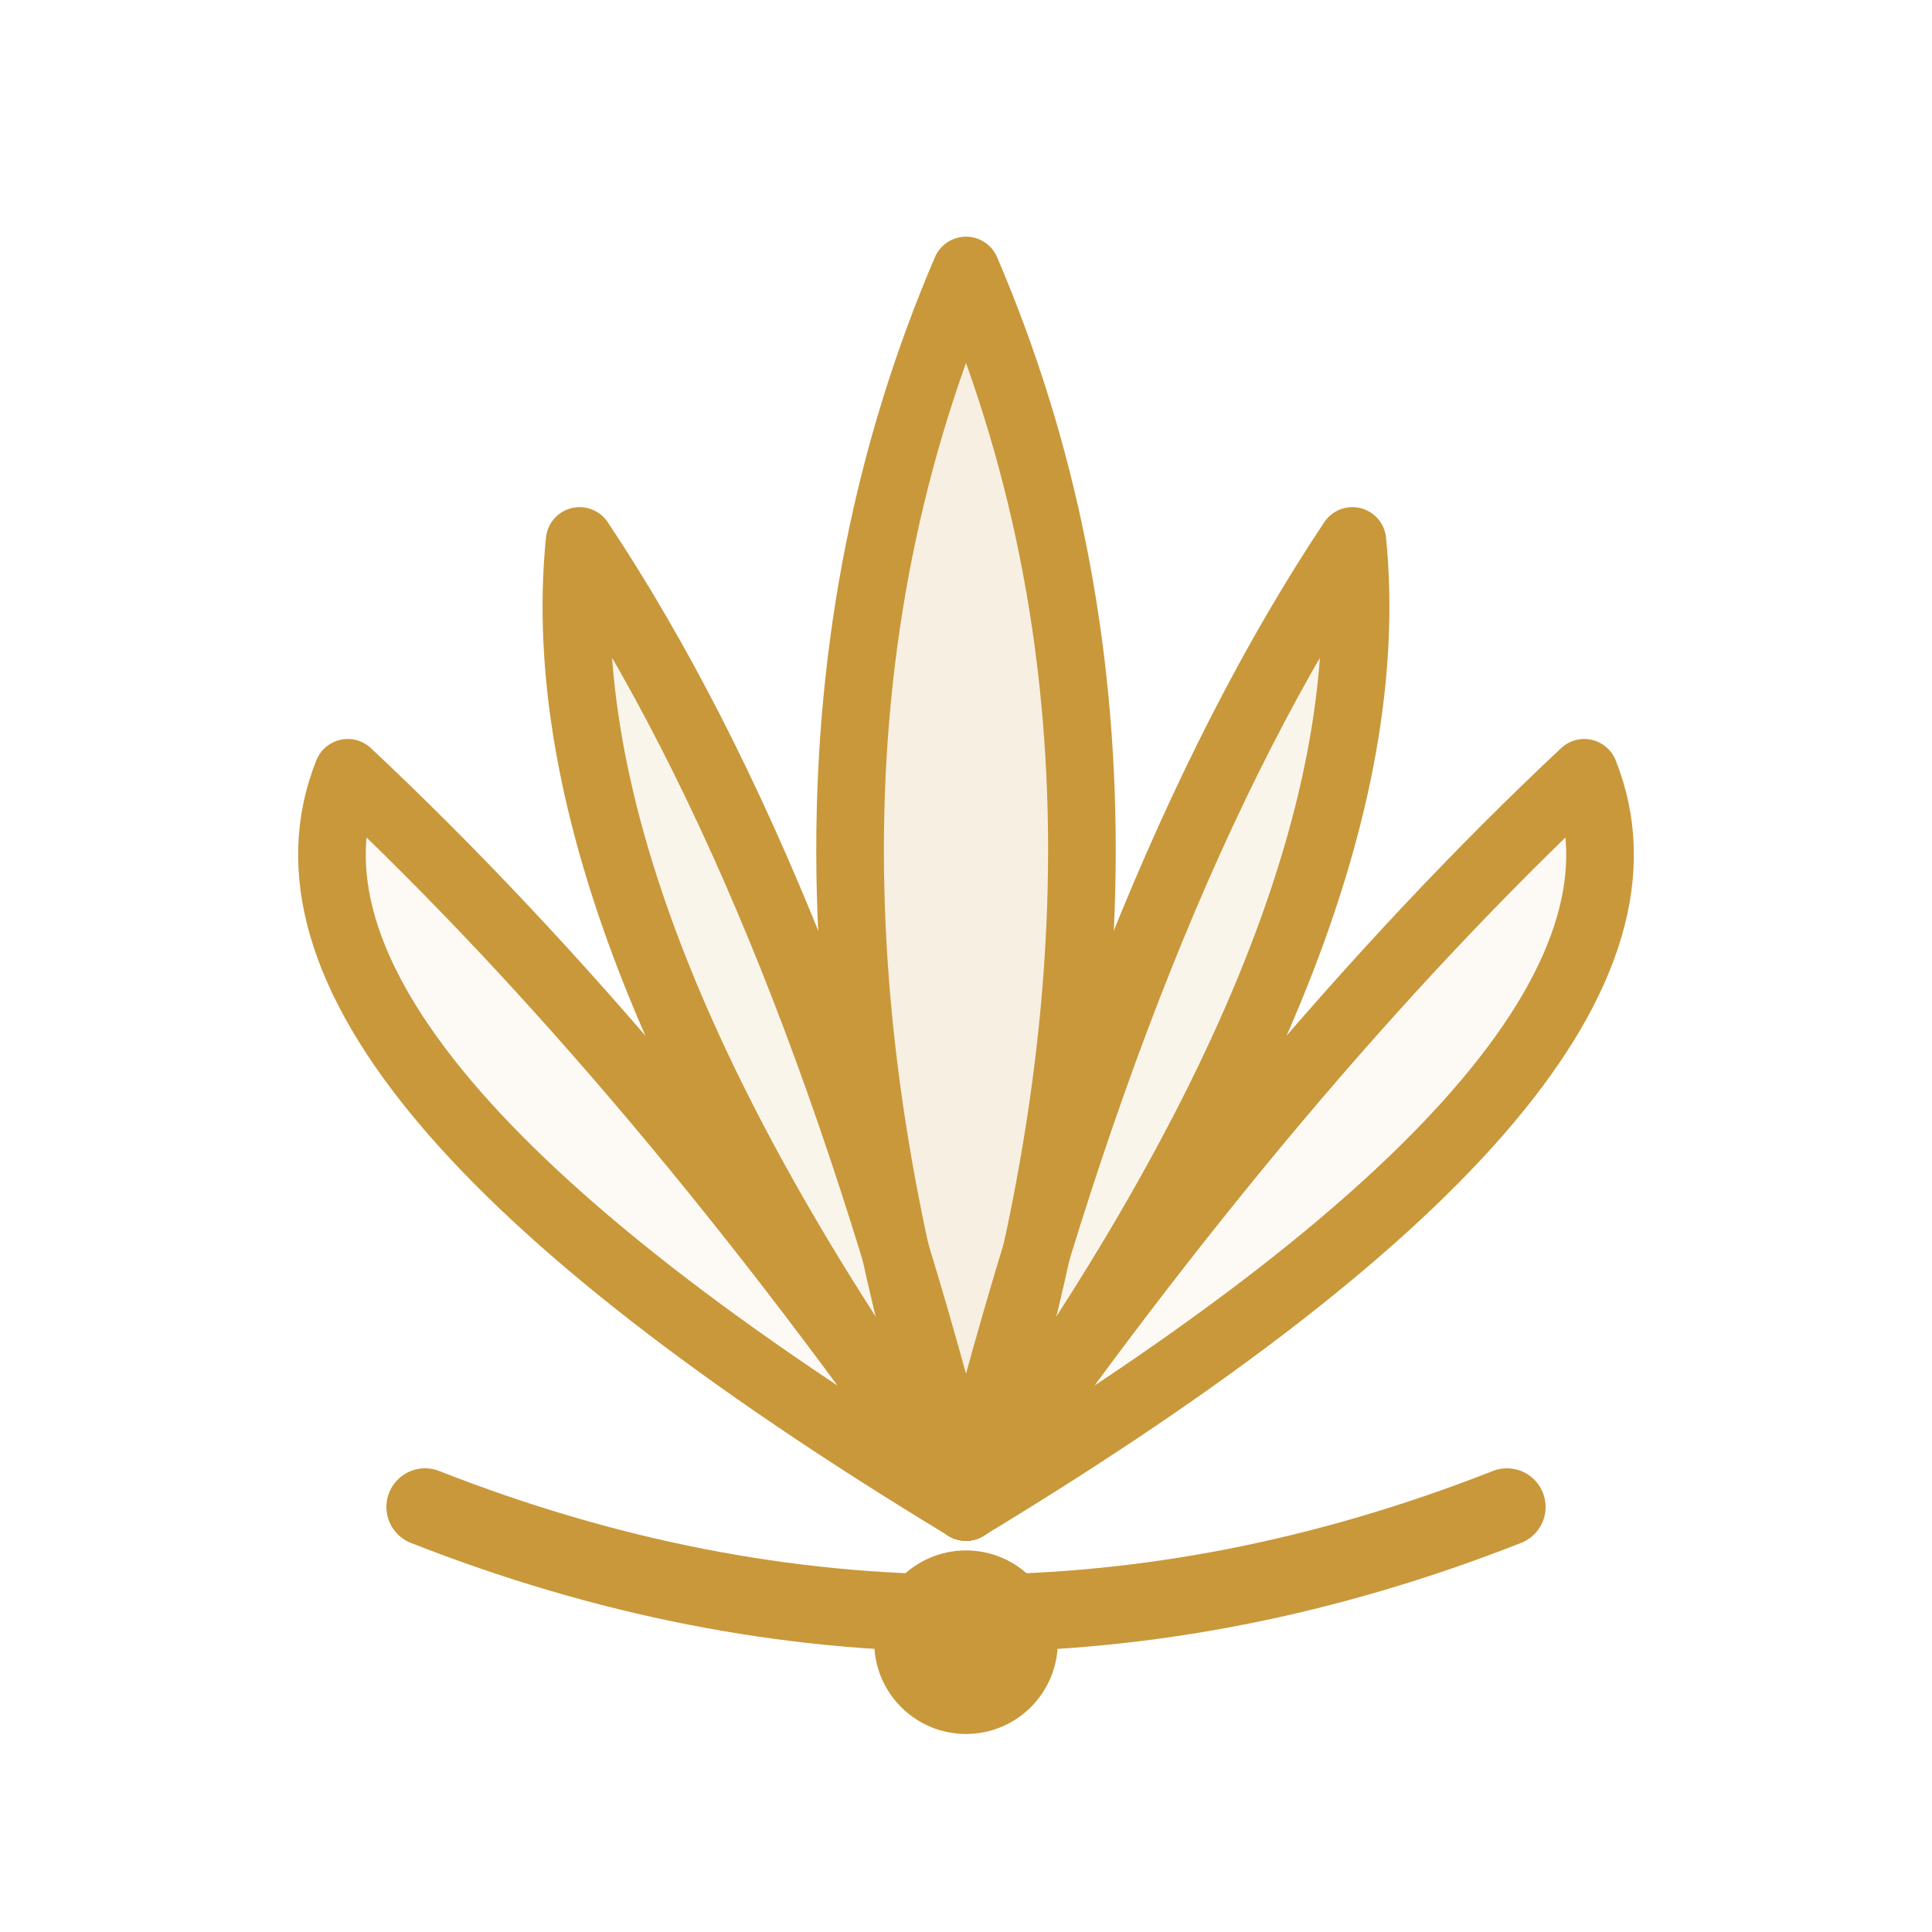
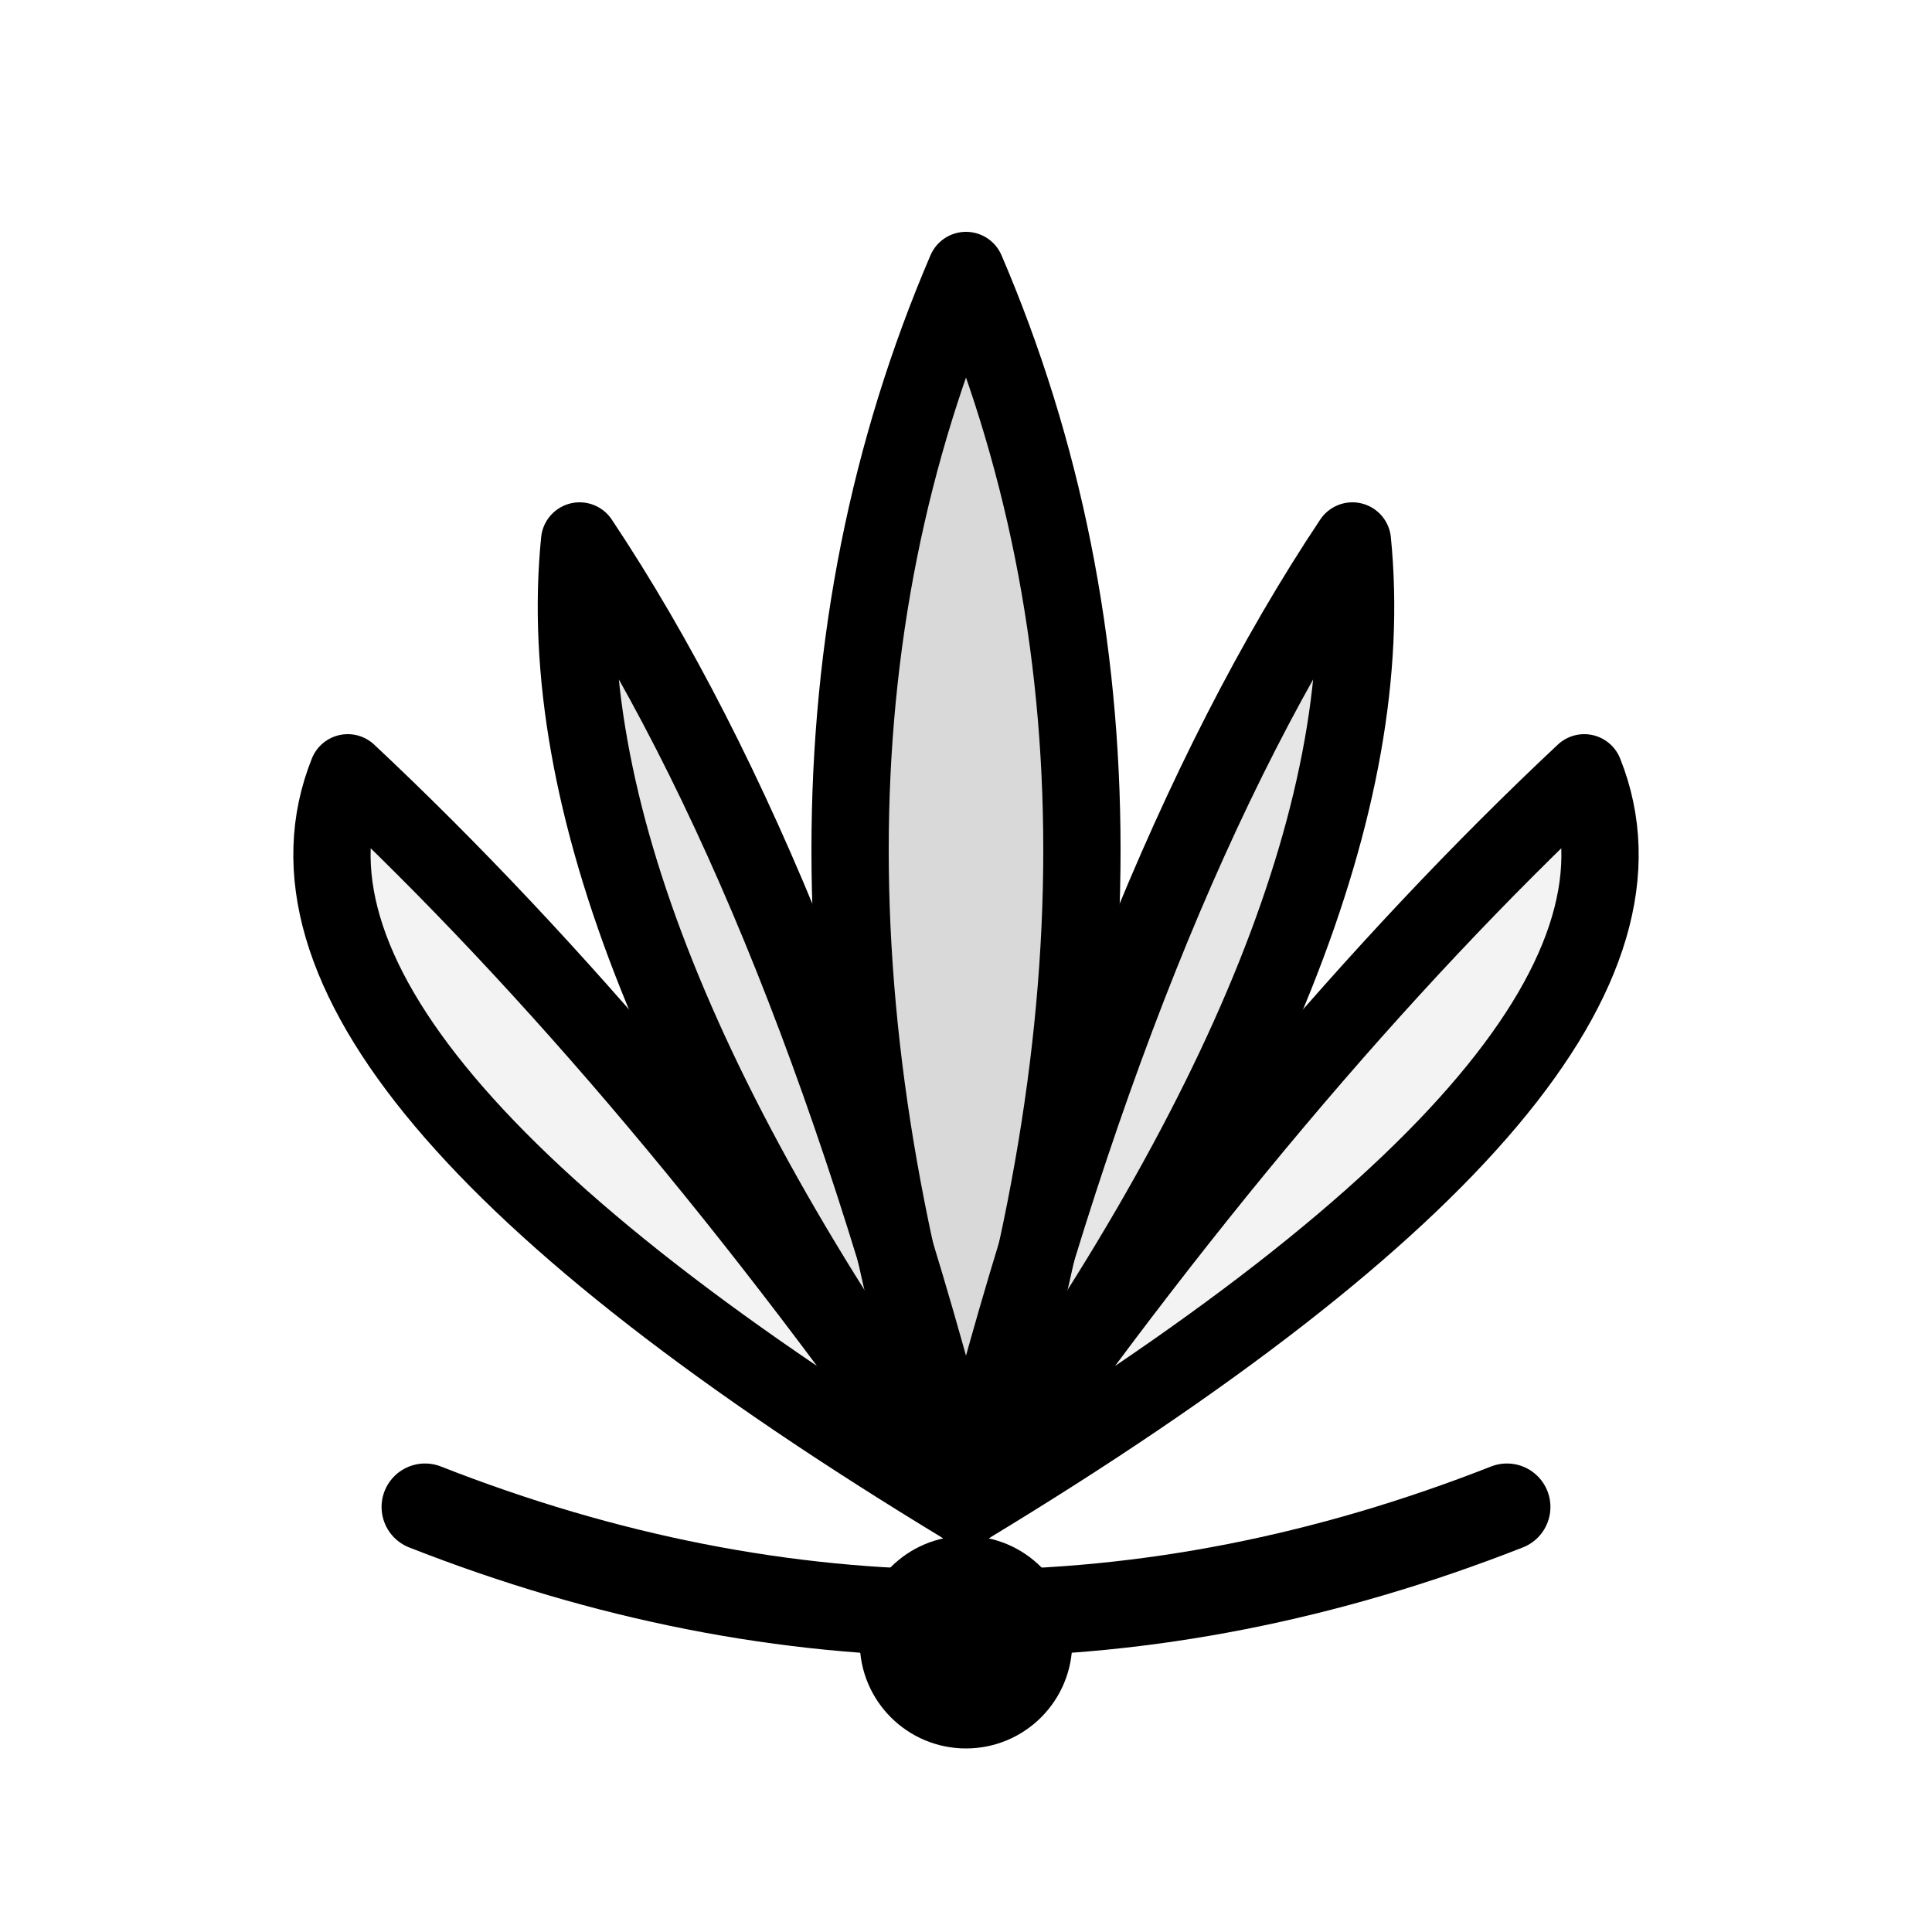
<svg xmlns="http://www.w3.org/2000/svg" viewBox="0 0 100 100" width="128" height="128">
-   <g fill="none" stroke="#C9983A" stroke-width="3.5" stroke-linecap="round" stroke-linejoin="round">
-     <path d="M50 14 Q38 42 50 78 Q62 42 50 14 Z" fill="rgba(201, 152, 58, 0.15)" />
-     <path d="M50 78 Q28 48 30 28 Q42 46 50 78 Z" fill="rgba(201, 152, 58, 0.10)" />
-     <path d="M50 78 Q72 48 70 28 Q58 46 50 78 Z" fill="rgba(201, 152, 58, 0.10)" />
-     <path d="M50 78 Q12 55 18 40 Q34 55 50 78 Z" fill="rgba(201, 152, 58, 0.05)" />
-     <path d="M50 78 Q88 55 82 40 Q66 55 50 78 Z" fill="rgba(201, 152, 58, 0.05)" />
-     <path d="M22 78 Q50 89 78 78" stroke-width="4" />
-     <circle cx="50" cy="85" r="3" fill="#C9983A" />
+   <g fill="none" stroke="currentColor" stroke-width="4" stroke-linecap="round" stroke-linejoin="round">
+     <path d="M50 14 Q38 42 50 78 Q62 42 50 14 Z" fill="currentColor" fill-opacity="0.15" />
+     <path d="M50 78 Q28 48 30 28 Q42 46 50 78 Z" fill="currentColor" fill-opacity="0.10" />
+     <path d="M50 78 Q72 48 70 28 Q58 46 50 78 Z" fill="currentColor" fill-opacity="0.10" />
+     <path d="M50 78 Q12 55 18 40 Q34 55 50 78 Z" fill="currentColor" fill-opacity="0.05" />
+     <path d="M50 78 Q88 55 82 40 Q66 55 50 78 Z" fill="currentColor" fill-opacity="0.05" />
+     <path d="M22 78 Q50 89 78 78" stroke-width="4.5" />
+     <circle cx="50" cy="85" r="3.5" fill="currentColor" />
  </g>
</svg>
